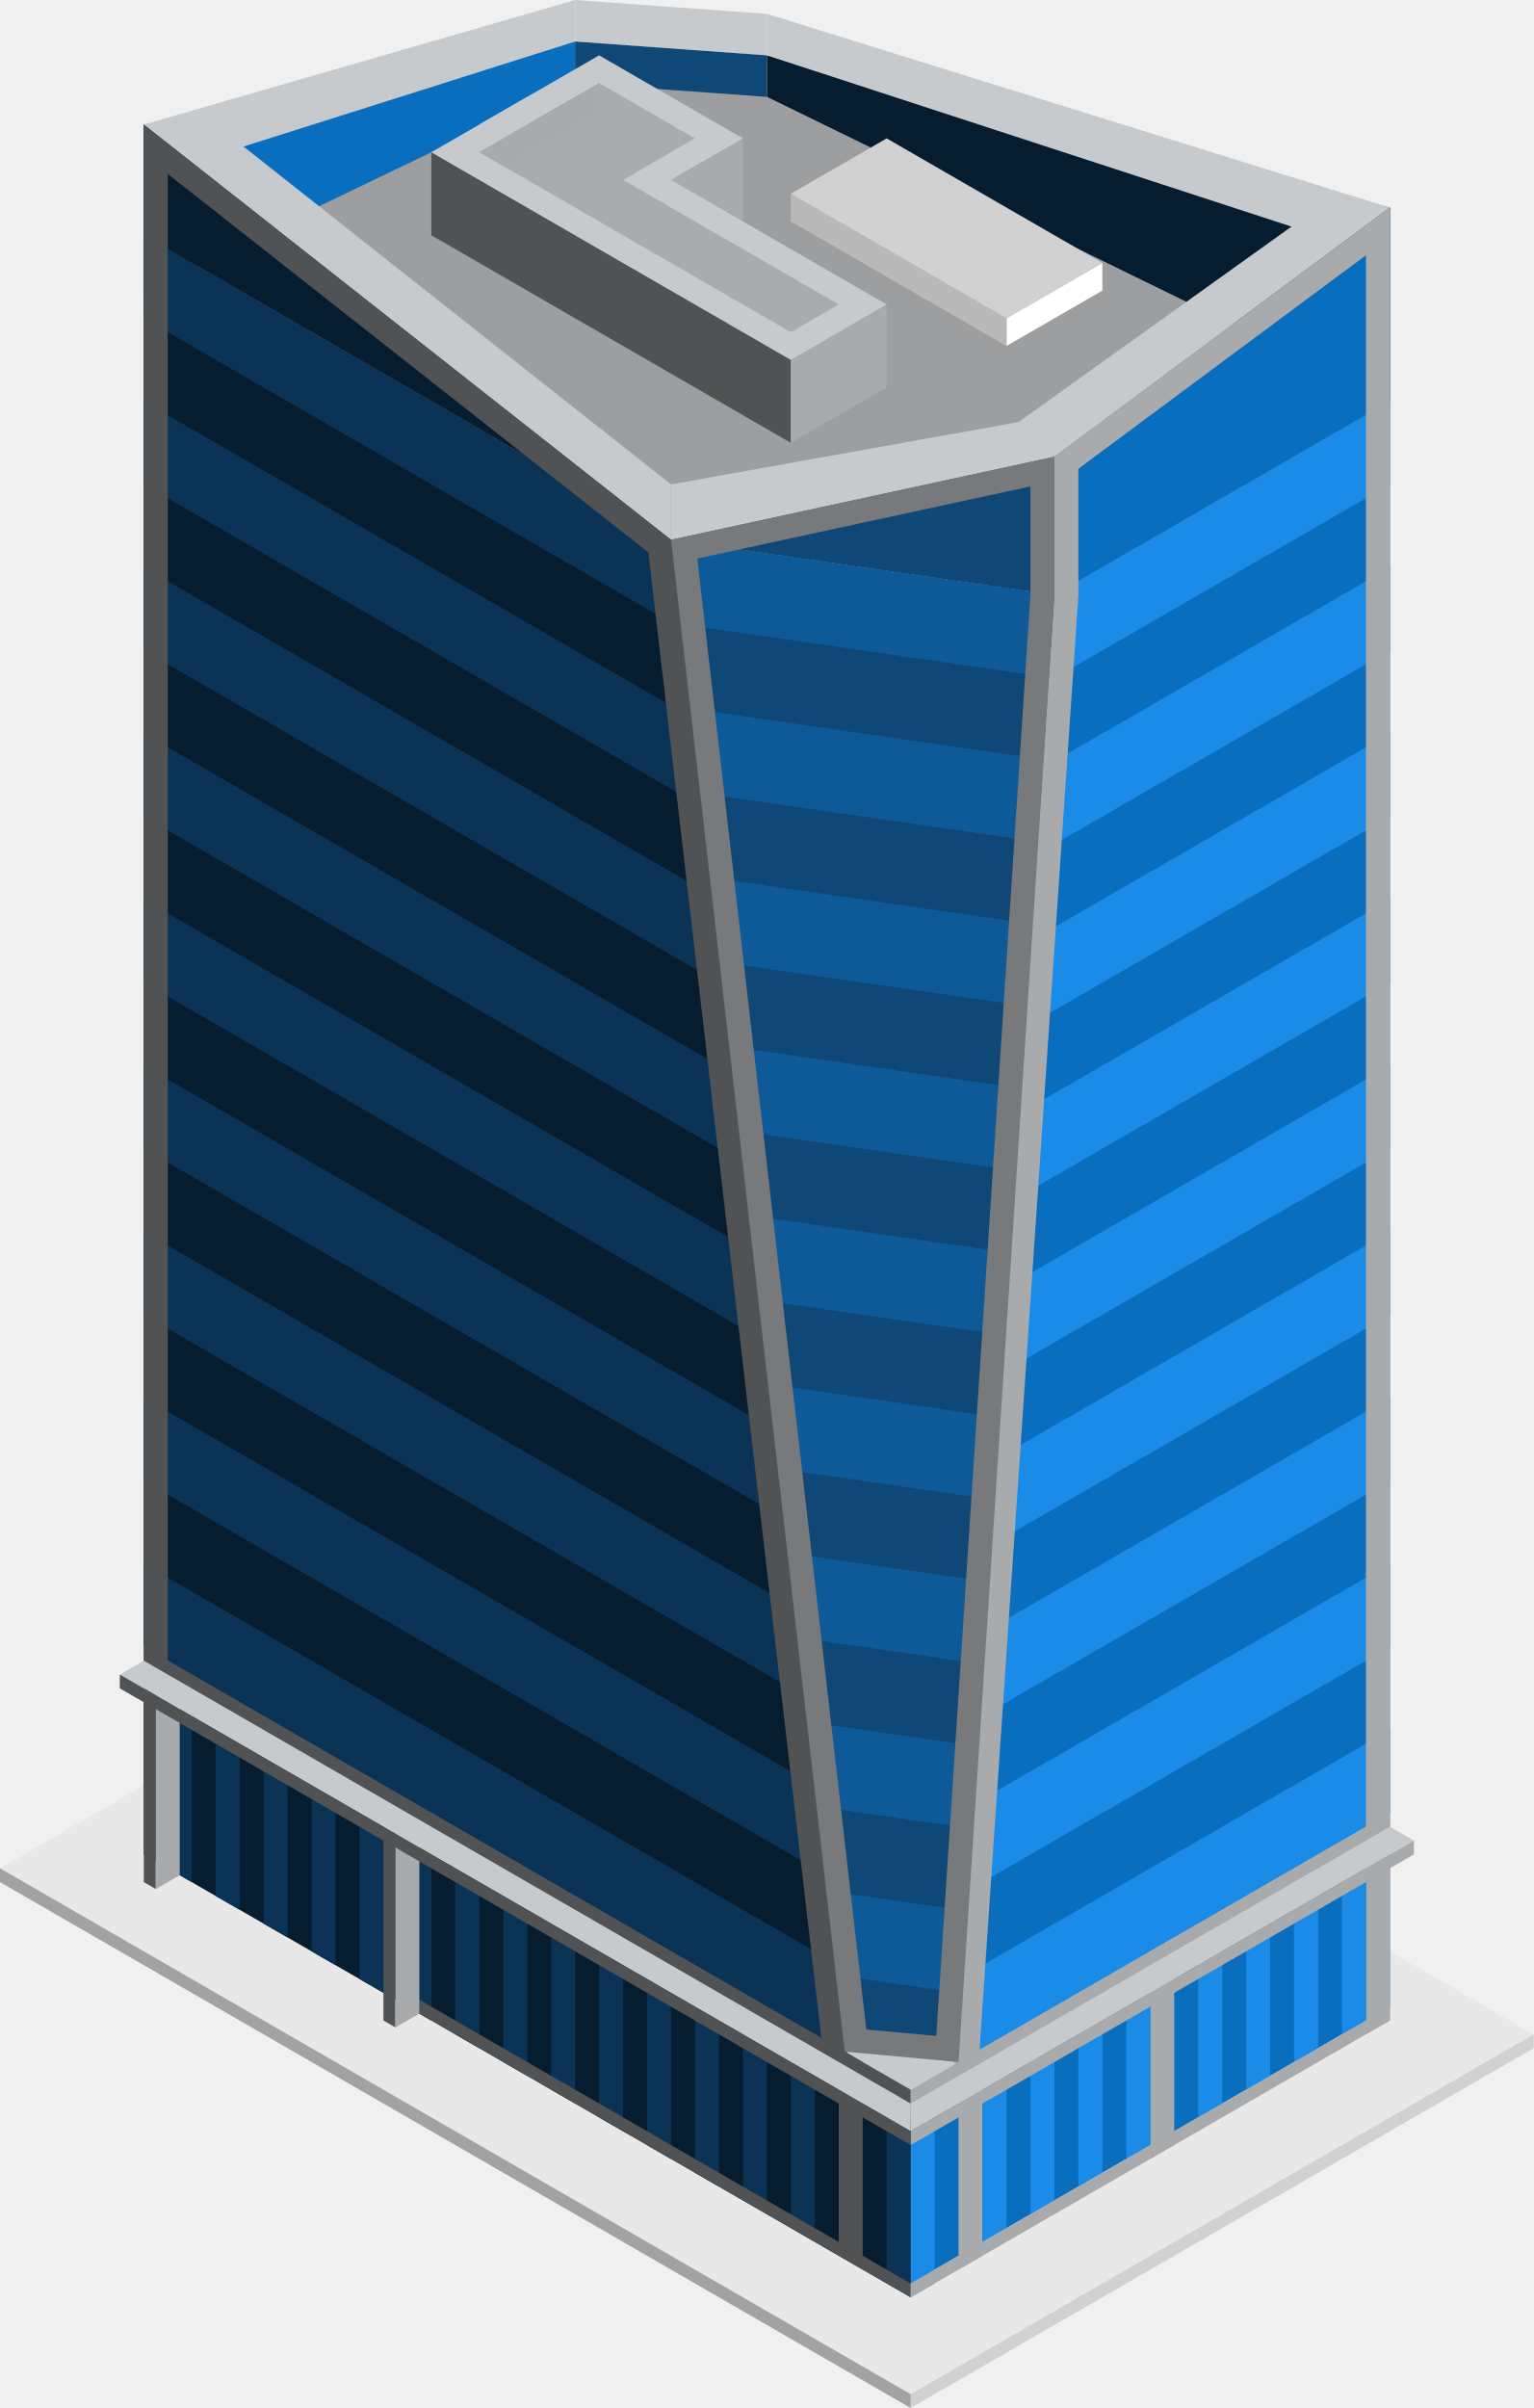
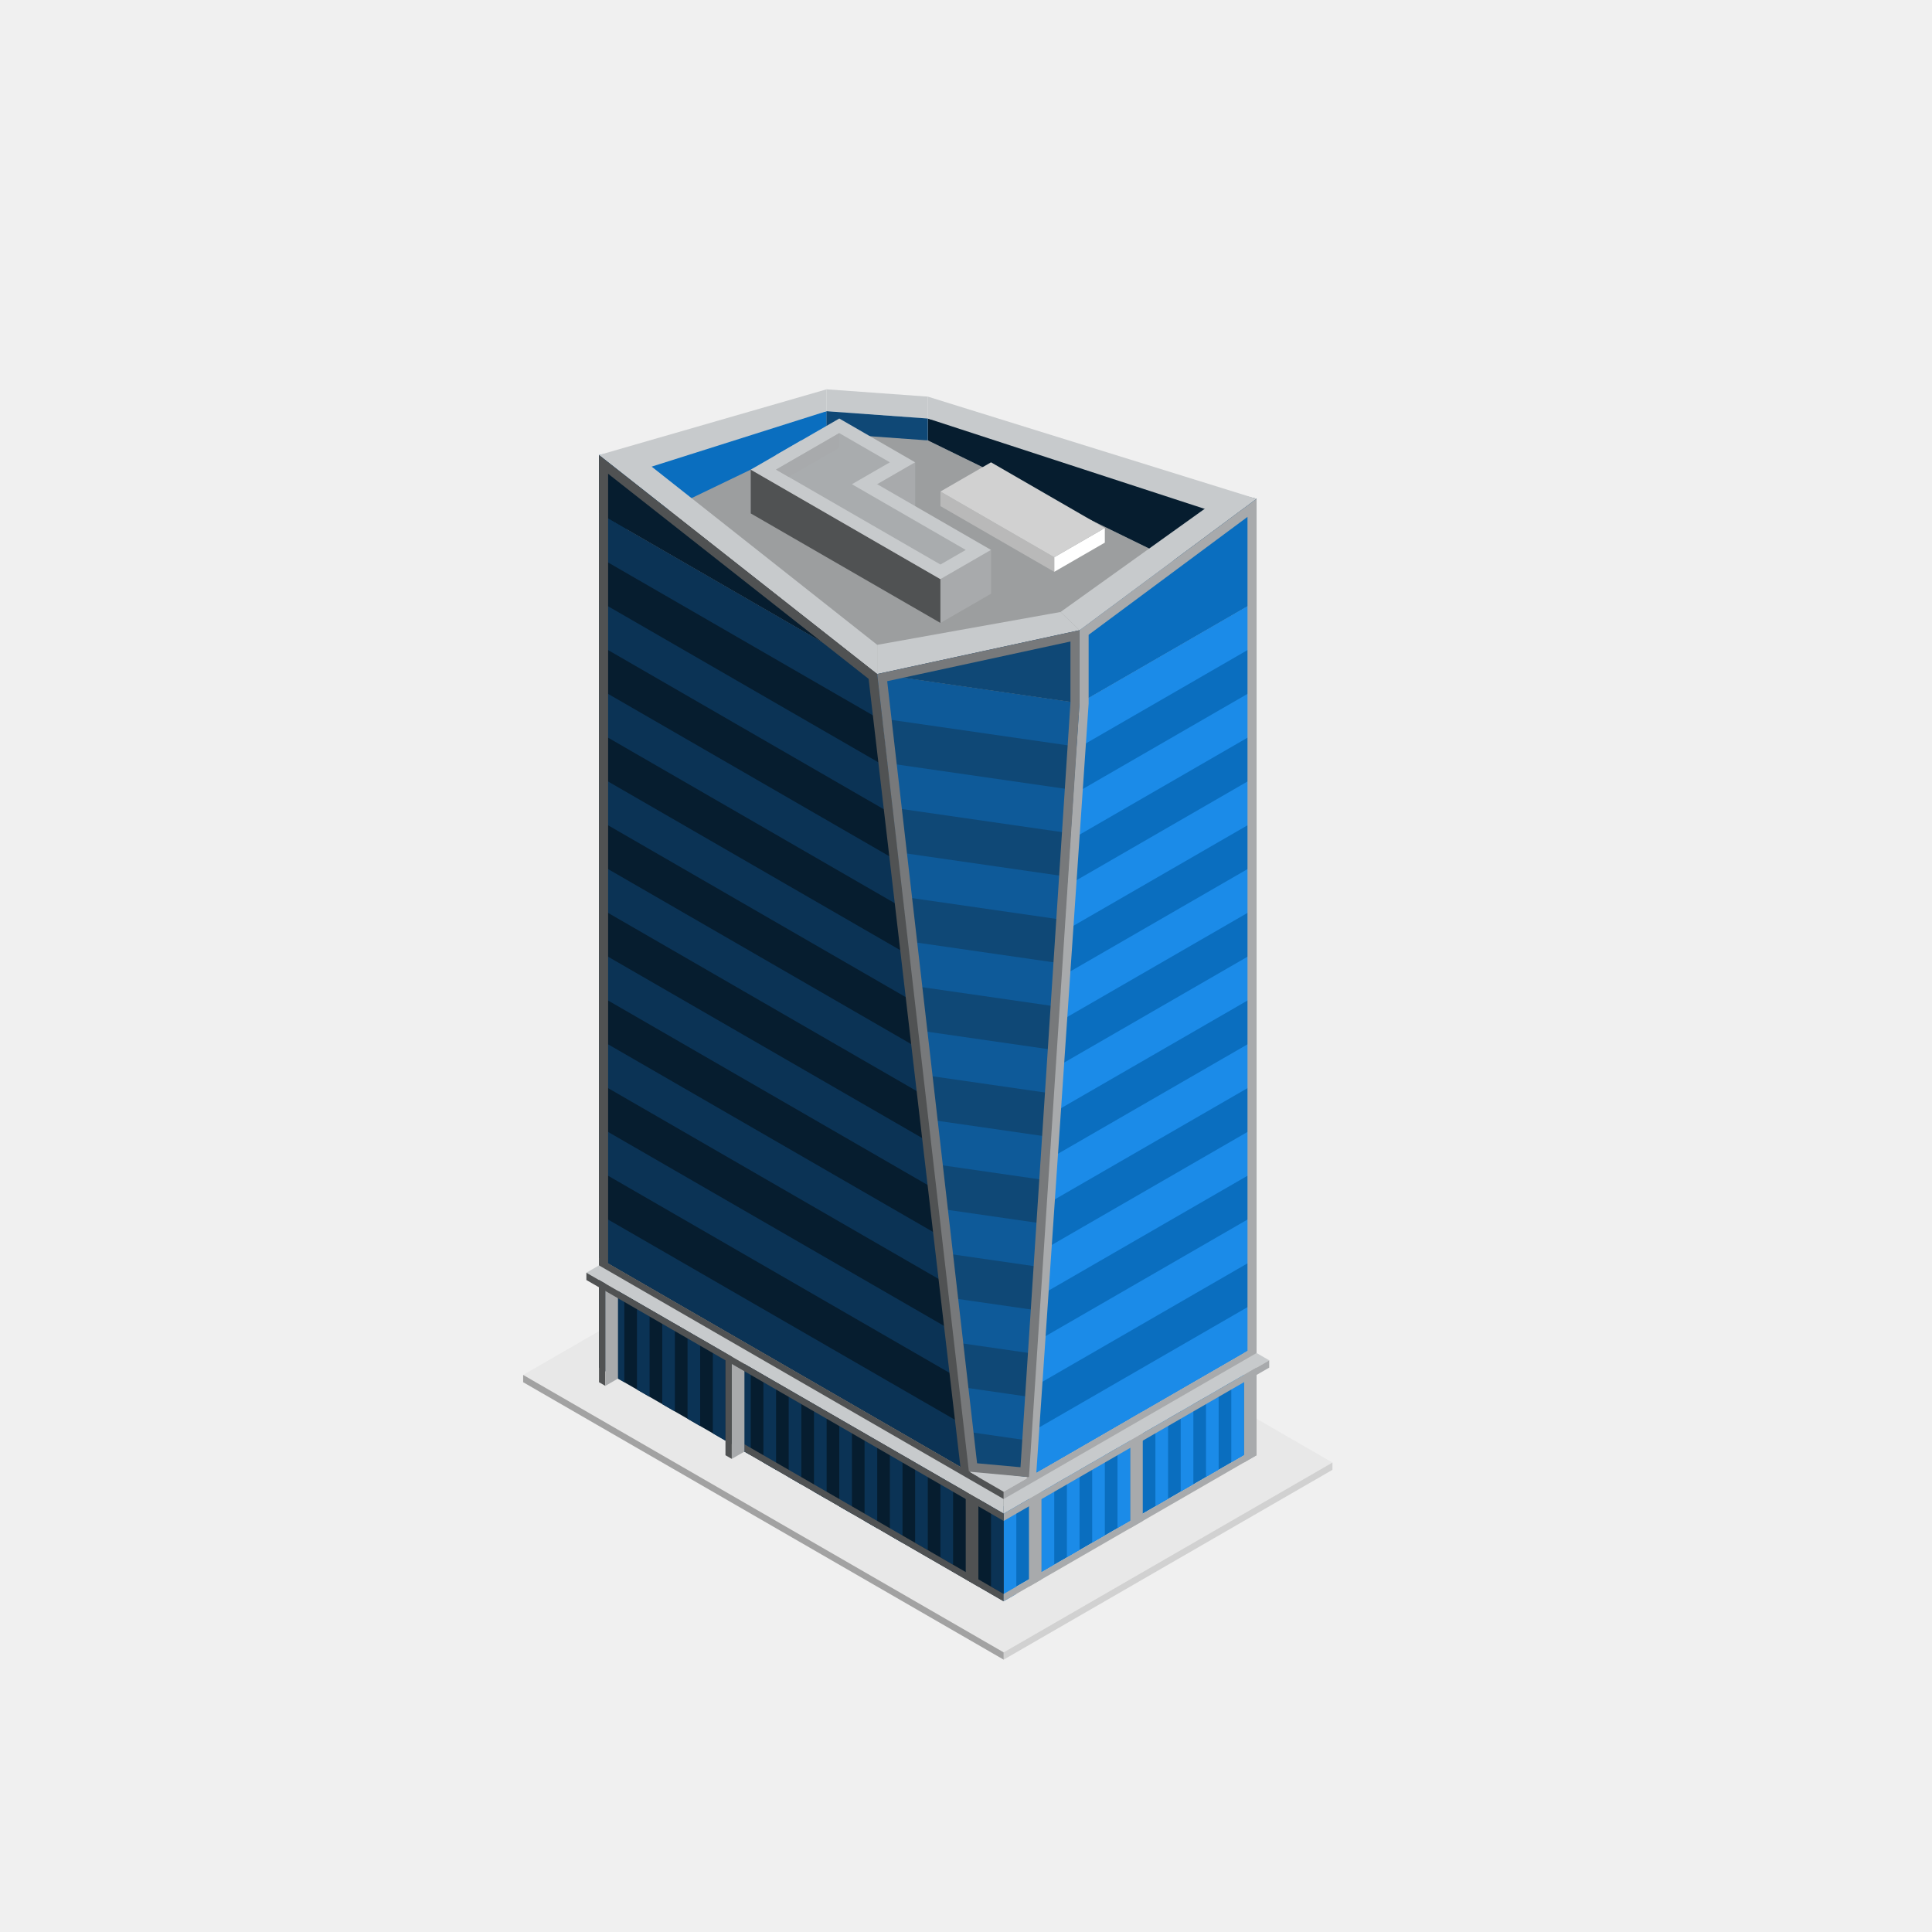
- <svg xmlns="http://www.w3.org/2000/svg" id="Layer_1" data-name="Layer 1" viewBox="0 0 320 502.295">
+ <svg xmlns="http://www.w3.org/2000/svg" id="Layer_1" data-name="Layer 1" viewBox="0 0 1062 1062">
  <defs>
    <style>
-       .cls-1 {
-         fill: #fff;
-       }
- 
-       .cls-16, .cls-18, .cls-2, .cls-20 {
+       .cls-1, .cls-16, .cls-18, .cls-20 {
        fill: none;
      }

-       .concrete-top {
+       .cls-2 {
        fill: #e8e8e8;
      }

      .cls-3 {
        fill: #c7cacc;
      }

      .cls-4 {
        isolation: isolate;
-         font-size: 20px;
+         font-size: 27.804px;
        font-family: Arial-BoldMT, Arial;
        font-weight: 700;
      }

      .cls-5 {
        fill: #9c9e9f;
      }

      .cls-6 {
        fill: #0a6ebf;
      }

      .cls-7 {
        fill: #061d2f;
      }

      .cls-8 {
        fill: #0f4876;
      }

      .cls-9 {
        fill: #1b8be8;
      }

      .cls-10 {
        fill: #0b3355;
      }

      .cls-11 {
        clip-path: url(#clip-path);
      }

      .cls-12 {
        fill: #0e5a99;
      }

      .cls-13 {
        fill: #a8aaac;
      }

      .cls-14 {
        fill: #505253;
      }

      .cls-15 {
-         mask: url(#mask);
+         clip-path: url(#clip-path-2);
      }

      .cls-16 {
        stroke: #a8aaac;
      }

      .cls-16, .cls-18, .cls-20 {
        stroke-linecap: square;
        stroke-miterlimit: 3;
        stroke-width: 10px;
      }

      .cls-17 {
-         mask: url(#mask-2);
+         clip-path: url(#clip-path-3);
      }

      .cls-18 {
        stroke: #505253;
      }

      .cls-19 {
-         mask: url(#mask-3);
+         clip-path: url(#clip-path-4);
      }

      .cls-20 {
        stroke: #77797b;
      }

      .cls-21 {
        fill: #a9acae;
      }

      .cls-22 {
+         fill: #fff;
+       }
+ 
+       .cls-23 {
        fill: #b9b9b9;
      }

-       .cls-23 {
+       .cls-24 {
        fill: #d1d1d1;
      }

-       .concrete-left {
+       .cls-25 {
        fill: #a2a2a2;
      }
    </style>
    <clipPath id="clip-path">
-       <polygon class="cls-2" points="140 112.583 175 427.239 200 430.126 220 124.13 140 112.583" />
-     </clipPath>
-     <mask id="mask" x="193.125" y="33.362" width="101.875" height="412.28" maskUnits="userSpaceOnUse">
-       <g id="_mask_KRz8EZE0lD58r2wr2kgIzYLzt08Ra9r8" data-name=" mask KRz8EZE0lD58r2wr2kgIzYLzt08Ra9r8">
-         <path class="cls-1" d="M290,43.301V383.938l-91.25,52.683L220,124.13V95.263Z" />
-       </g>
-     </mask>
-     <mask id="mask-2" x="25" y="15.681" width="158.618" height="428.081" maskUnits="userSpaceOnUse">
-       <g id="_mask_P7YF8nZtAMadrJzHIQElxZAXKUh4Kbzs" data-name=" mask P7YF8nZtAMadrJzHIQElxZAXKUh4Kbzs">
-         <path class="cls-1" d="M30,25.981V349.297l147.5,85.159L140,112.583Z" />
-       </g>
-     </mask>
-     <mask id="mask-3" x="134.516" y="89.065" width="90.484" height="346.506" maskUnits="userSpaceOnUse">
-       <g id="_mask_qcOPwKv5hYHm58NOnLZydG2OxnJXUCxV" data-name=" mask qcOPwKv5hYHm58NOnLZydG2OxnJXUCxV">
-         <path class="cls-1" d="M140,112.583l80-17.32V124.13L200,430.126l-23.75-2.165Z" />
-       </g>
-     </mask>
+       <polygon class="cls-1" points="482.196 370.514 530.853 807.952 565.608 811.965 593.413 386.567 482.196 370.514" />
+     </clipPath>
+     <clipPath id="clip-path-2">
+       <path class="cls-1" d="M690.727,274.197V747.754l-126.857,73.24,29.542-434.428V346.435Z" />
+     </clipPath>
+     <clipPath id="clip-path-3">
+       <path class="cls-1" d="M329.273,250.119V699.596L534.329,817.985,482.196,370.514Z" />
+     </clipPath>
+     <clipPath id="clip-path-4">
+       <path class="cls-1" d="M482.196,370.514l111.217-24.078v40.131L565.608,811.965l-33.017-3.01Z" />
+     </clipPath>
  </defs>
  <g>
-     <path class="concrete-top" d="M190,499.408,0,389.711l130-75.055L320,424.352Z" />
-     <path class="cls-3" d="M290.074,377.95,129.876,285.917,30,343.867l160,92.032Z" />
-     <text class="cls-4" transform="matrix(-1, 0.002, 0.002, 1, 180.3004, 368.6381)">5</text>
-     <path class="cls-5" d="M290,83.716,160,20.207,120,8.66,30,49.075l110,63.508,80,11.547Z" />
-     <path class="cls-6" d="M30,60.622,120,17.32V8.66L30,25.981Z" />
-     <path class="cls-7" d="M30,49.075V343.523l145,83.716L140,112.583Z" />
-     <path class="cls-8" d="M140,112.583l80-17.32V124.13Z" />
-     <path class="cls-7" d="M30,25.981l110,86.602L30,49.075Z" />
-     <path class="cls-7" d="M160,20.207v-8.66L290,43.301V83.716Z" />
-     <path class="cls-6" d="M220,124.13l70-40.414V378.164l-90,51.962Z" />
-     <path class="cls-6" d="M290,83.716V43.301L220,95.263V124.13Z" />
-     <path class="cls-3" d="M220,95.263l-7.5-7.217L275,43.301h15Z" />
-     <path class="cls-3" d="M140,112.583l80-17.32-7.5-7.217L140,101.036Z" />
-     <path class="cls-3" d="M30,25.981H45l95,75.055v11.547Z" />
-     <path class="cls-3" d="M30,25.981,120,0V8.66L42.5,33.198Z" />
-     <path class="cls-3" d="M120,0l40,2.887v8.66L120,8.66Z" />
-     <path class="cls-3" d="M290,43.301,160,2.887v8.66L275,49.075Z" />
-     <path class="cls-8" d="M120,17.32l40,2.887v-8.66L120,8.66Z" />
-     <path class="cls-9" d="M215,127.017l75-43.301v17.32l-75,43.301Z" />
-     <path class="cls-10" d="M160,124.13,30,49.075v17.32l130,75.056Z" />
-     <path class="cls-9" d="M210,199.186l80-46.188v17.32l-80,46.188Z" />
-     <path class="cls-10" d="M165,196.299,30,118.357v17.32l135,77.942Z" />
-     <path class="cls-9" d="M205,271.354l85-49.074V239.6l-85,49.075Z" />
-     <path class="cls-10" d="M180,274.241,30,187.639v17.32l150,86.603Z" />
-     <path class="cls-9" d="M200,343.523l90-51.961v17.32l-90,51.962Z" />
-     <path class="cls-10" d="M185,346.41,30,256.921v17.32l155,89.49Z" />
-     <path class="cls-9" d="M215,161.658l75-43.301v17.32l-75,43.301Z" />
-     <path class="cls-10" d="M160,158.771,30,83.716v17.32l130,75.056Z" />
-     <path class="cls-9" d="M210,233.827l80-46.188v17.32l-80,46.188Z" />
-     <path class="cls-10" d="M165,230.94,30,152.998v17.32l135,77.943Z" />
-     <path class="cls-9" d="M205,305.996l85-49.075v17.32l-85,49.075Z" />
-     <path class="cls-10" d="M180,308.882,30,222.28V239.6l150,86.603Z" />
-     <path class="cls-9" d="M200,378.164l90-51.961v17.32l-90,51.962Z" />
-     <path class="cls-10" d="M185,381.051,30,291.562v17.32l155,89.49Z" />
-     <path class="cls-9" d="M200,412.805l90-51.961v17.32l-90,51.962Z" />
-     <path class="cls-10" d="M180,412.805,30,326.203v17.32l145,83.716Z" />
-     <path class="cls-8" d="M140,112.583l35,314.656,25,2.887L220,124.13Z" />
+     <path class="cls-2" d="M551.706,908.282,287.567,755.78,468.294,651.438l264.14,152.5Z" />
+     <path class="cls-3" d="M690.83,739.43,468.121,611.484,329.273,692.047,551.706,819.991Z" />
+     <text class="cls-4" transform="matrix(-1, 0.002, 0.002, 1, 538.2974, 726.5475)">5</text>
+     <path class="cls-5" d="M690.727,330.383,510,242.092l-55.608-16.053L329.273,282.224l152.923,88.289,111.217,16.053Z" />
+     <path class="cls-6" d="M329.273,298.277l125.119-60.199V226.039l-125.119,24.08Z" />
+     <path class="cls-7" d="M329.273,282.224V691.569l201.58,116.383L482.196,370.514Z" />
+     <path class="cls-7" d="M329.273,250.119l152.923,120.395-152.923-88.289Z" />
+     <path class="cls-7" d="M510,242.092V230.053l180.727,44.145v56.185Z" />
+     <path class="cls-6" d="M593.413,386.567l97.315-56.184V739.727L565.608,811.965Z" />
+     <path class="cls-6" d="M690.727,330.383V274.197l-97.315,72.238v40.131Z" />
+     <path class="cls-3" d="M593.413,346.435,582.986,336.402l86.888-62.205h20.853Z" />
+     <path class="cls-3" d="M482.196,370.514l111.217-24.078L582.986,336.402l-100.79,18.059Z" />
+     <path class="cls-3" d="M329.273,250.119H350.126l132.07,104.342v16.053Z" />
+     <path class="cls-3" d="M329.273,250.119,454.392,214v12.039L346.65,260.152Z" />
+     <path class="cls-3" d="M454.392,214,510,218.013v12.039l-55.608-4.013Z" />
+     <path class="cls-3" d="M690.727,274.197,510,218.013v12.039l159.874,52.172Z" />
+     <path class="cls-8" d="M454.392,238.078,510,242.092V230.053l-55.608-4.013Z" />
+     <path class="cls-9" d="M586.462,390.58l104.266-60.197v24.078L586.462,414.659Z" />
+     <path class="cls-10" d="M510,386.567,329.273,282.224v24.078L510,410.647Z" />
+     <path class="cls-9" d="M579.51,490.91l111.217-64.211v24.078L579.51,514.989Z" />
+     <path class="cls-10" d="M516.951,486.897,329.273,378.541v24.078L516.951,510.975Z" />
+     <path class="cls-9" d="M572.559,591.239l118.168-68.223v24.078L572.559,615.319Z" />
+     <path class="cls-10" d="M537.804,595.252,329.273,474.857v24.078L537.804,619.332Z" />
+     <path class="cls-9" d="M565.608,691.569l125.119-72.237v24.078L565.608,715.649Z" />
+     <path class="cls-10" d="M544.755,695.582,329.273,571.174v24.078l215.482,124.41Z" />
+     <path class="cls-9" d="M586.462,438.738,690.727,378.541v24.078L586.462,462.817Z" />
+     <path class="cls-10" d="M510,434.725,329.273,330.383v24.078L510,458.805Z" />
+     <path class="cls-9" d="M579.51,539.068l111.217-64.211v24.078L579.51,563.147Z" />
+     <path class="cls-10" d="M516.951,535.055,329.273,426.699v24.078L516.951,559.135Z" />
+     <path class="cls-9" d="M572.559,639.398l118.168-68.225v24.078L572.559,663.477Z" />
+     <path class="cls-10" d="M537.804,643.41,329.273,523.016v24.078L537.804,667.49Z" />
+     <path class="cls-9" d="M565.608,739.727,690.727,667.49v24.078l-125.119,72.238Z" />
+     <path class="cls-10" d="M544.755,743.74,329.273,619.332v24.078L544.755,767.82Z" />
+     <path class="cls-9" d="M565.608,787.885l125.119-72.237V739.727L565.608,811.965Z" />
+     <path class="cls-10" d="M537.804,787.885,329.273,667.49v24.078l201.58,116.383Z" />
+     <path class="cls-8" d="M482.196,370.514l48.657,437.438,34.755,4.013,27.804-425.398Z" />
    <g class="cls-11">
      <g>
-         <path class="cls-12" d="M220,124.13l-80-11.547v17.321l80,11.547Z" />
-         <path class="cls-12" d="M220,193.412l-80-11.547v17.321l80,11.547Z" />
-         <path class="cls-12" d="M220,262.694l-80-11.547v17.321l80,11.547Z" />
-         <path class="cls-12" d="M220,331.976l-80-11.547V337.75l80,11.547Z" />
-         <path class="cls-12" d="M220,401.258l-80-11.547v17.321l80,11.547Z" />
-         <path class="cls-12" d="M220,158.771l-80-11.547v17.321l80,11.547Z" />
-         <path class="cls-12" d="M220,228.053l-80-11.547v17.321l80,11.547Z" />
-         <path class="cls-12" d="M220,297.335l-80-11.547v17.321l80,11.547Z" />
-         <path class="cls-12" d="M220,366.617,140,355.07v17.321l80,11.547Z" />
+         <path class="cls-12" d="M593.413,386.567,482.196,370.514v24.08l111.217,16.053Z" />
+         <path class="cls-12" d="M593.413,482.883,482.196,466.83v24.08l111.217,16.053Z" />
+         <path class="cls-12" d="M593.413,579.2,482.196,563.147v24.08l111.217,16.053Z" />
+         <path class="cls-12" d="M593.413,675.516,482.196,659.463v24.08l111.217,16.053Z" />
+         <path class="cls-12" d="M593.413,771.832,482.196,755.78v24.08l111.217,16.053Z" />
+         <path class="cls-12" d="M593.413,434.725,482.196,418.672v24.08l111.217,16.053Z" />
+         <path class="cls-12" d="M593.413,531.041,482.196,514.989v24.08l111.217,16.053Z" />
+         <path class="cls-12" d="M593.413,627.358,482.196,611.305v24.08l111.217,16.053Z" />
+         <path class="cls-12" d="M593.413,723.674,482.196,707.621v24.08L593.413,747.754Z" />
      </g>
    </g>
-     <path class="cls-13" d="M190,435.899v5.774l100-57.735v-5.774Z" />
-     <path class="cls-6" d="M190,441.673v34.641l100-57.735V383.938Z" />
-     <path class="cls-7" d="M190,441.673v37.528L30,386.825V349.297Z" />
-     <path class="cls-14" d="M30,343.523v5.774l160,92.376v-5.774Z" />
+     <path class="cls-13" d="M551.706,819.991v8.027L690.727,747.754v-8.027Z" />
+     <path class="cls-6" d="M551.706,828.018V876.176l139.021-80.264V747.754Z" />
+     <path class="cls-7" d="M551.706,828.018V880.19L329.273,751.768V699.596Z" />
+     <path class="cls-14" d="M329.273,691.569v8.027l222.434,128.422v-8.027Z" />
    <g class="cls-15">
-       <path class="cls-16" d="M290,43.301V383.938l-91.25,52.683L220,124.13V95.263Z" />
-     </g>
-     <path class="cls-2" d="M290,43.301V383.938l-91.25,52.683L220,124.13V95.263Z" />
+       <path class="cls-16" d="M690.727,274.197V747.754l-126.857,73.24,29.542-434.428V346.435Z" />
+     </g>
    <g class="cls-17">
-       <path class="cls-18" d="M30,25.981V349.297l147.5,85.159L140,112.583Z" />
-     </g>
-     <path class="cls-2" d="M30,25.981V349.297l147.5,85.159L140,112.583Z" />
+       <path class="cls-18" d="M329.273,250.119V699.596L534.329,817.985,482.196,370.514Z" />
+     </g>
    <g class="cls-19">
-       <path class="cls-20" d="M140,112.583l80-17.32V124.13L200,430.126l-23.75-2.165Z" />
-     </g>
-     <path class="cls-2" d="M140,112.583l80-17.32V124.13L200,430.126l-23.75-2.165Z" />
-     <path class="cls-13" d="M200,430.126l5-2.887V470.54l-5,2.887Z" />
-     <path class="cls-13" d="M240,407.032l5-2.887v43.301l-5,2.887Z" />
-     <path class="cls-13" d="M285,381.051l5-2.887v43.302l-5,2.886Z" />
-     <path class="cls-9" d="M190,444.56l5-2.887v34.641l-5,2.887Z" />
-     <path class="cls-10" d="M150,421.466l-5-2.887V453.22l5,2.887Z" />
-     <path class="cls-10" d="M110,398.372l-5-2.887v34.641l5,2.887Z" />
-     <path class="cls-10" d="M70,375.278l-5-2.887v34.641l5,2.887Z" />
-     <path class="cls-9" d="M205,433.013l5-2.887v34.641l-5,2.887Z" />
-     <path class="cls-14" d="M180,430.126l-5-2.887V470.54l5,2.887Z" />
-     <path class="cls-10" d="M190,441.673l-5-2.887v34.641l5,2.887Z" />
-     <path class="cls-10" d="M140,415.692l-5-2.887v34.641l5,2.887Z" />
-     <path class="cls-10" d="M100,392.598l-5-2.887v34.641l5,2.887Z" />
-     <path class="cls-10" d="M60,369.504l-5-2.887v34.641l5,2.887Z" />
-     <path class="cls-9" d="M215,427.239l5-2.887v34.641l-5,2.887Z" />
-     <path class="cls-10" d="M170,430.126l-5-2.887V461.88l5,2.887Z" />
-     <path class="cls-10" d="M130,409.919l-5-2.887v34.641l5,2.887Z" />
-     <path class="cls-10" d="M90,386.825l-5-2.887v34.641l5,2.887Z" />
-     <path class="cls-10" d="M50,363.731l-5-2.887v34.641l5,2.887Z" />
-     <path class="cls-9" d="M225,421.466l5-2.887V453.22l-5,2.887Z" />
-     <path class="cls-10" d="M160,424.352l-5-2.886v34.641l5,2.886Z" />
-     <path class="cls-10" d="M120,404.145l-5-2.887v34.641l5,2.887Z" />
-     <path class="cls-10" d="M80,381.051l-5-2.887v34.641l5,2.887Z" />
-     <path class="cls-10" d="M40,357.957l-5-2.887v34.641l5,2.887Z" />
-     <path class="cls-9" d="M235,415.692l5-2.887v34.641l-5,2.887Z" />
-     <path class="cls-9" d="M250,407.032l5-2.887v34.641l-5,2.887Z" />
-     <path class="cls-9" d="M260,401.258l5-2.886v34.641l-5,2.886Z" />
-     <path class="cls-9" d="M270,395.485l5-2.887v34.641l-5,2.887Z" />
-     <path class="cls-9" d="M280,389.711l5-2.886v34.641l-5,2.886Z" />
-     <path class="cls-3" d="M290,381.051l5,2.887L190,444.56v-5.774Z" />
-     <path class="cls-14" d="M80,381.051v40.415l2.5,1.443V382.494Z" />
-     <path class="cls-14" d="M30,352.184v40.414l2.5,1.443V353.627Z" />
-     <path class="cls-13" d="M190,444.56v2.886l105-60.621v-2.887Z" />
-     <path class="cls-14" d="M87.5,417.135v2.887L190,479.201v-2.887Z" />
-     <path class="cls-13" d="M82.5,422.909l5-2.887V379.608l-5,2.886Z" />
-     <path class="cls-13" d="M32.5,394.041l5-2.886V350.74l-5,2.887Z" />
-     <path class="cls-3" d="M30,346.41l-5,2.887L190,444.56v-5.774Z" />
-     <path class="cls-14" d="M190,444.56v2.886L25,352.184v-2.887Z" />
-     <path class="cls-14" d="M165,92.376V75.055L90,31.754V49.075Z" />
-     <path class="cls-13" d="M185,63.508V80.829L165,92.376V75.055Z" />
-     <path class="cls-13" d="M155,28.867V46.188l-15,8.66V37.528Z" />
-     <path class="cls-3" d="M90,31.754l20-11.547,75,43.301L165,75.055Z" />
-     <path class="cls-3" d="M115,17.32l10-5.773,30,17.32L130,43.301l-30-17.32Z" />
-     <path class="cls-21" d="M100,31.754l65,37.528,10-5.774-45-25.98,15-8.661L125,17.32Z" />
-     <path class="cls-13" d="M125,17.32v5.774L105,34.641l-5-2.887Z" />
-     <path class="cls-1" d="M210,66.395l20-11.547v5.774L210,72.169Z" />
-     <path class="cls-22" d="M165,40.414l45,25.981v5.774L165,46.188Z" />
-     <path class="cls-23" d="M230,54.848,210,66.395,165,40.414l20-11.547Z" />
-     <path class="cls-23" d="M190,499.408v2.887l130-75.056v-2.887Z" />
-     <path class="concrete-left" d="M0,389.711,190,499.408v2.887L0,392.598Z" />
-     <path class="cls-13" d="M190,476.314v2.887l100-57.735v-2.887Z" />
+       <path class="cls-8" d="M482.196,370.514l111.217-24.078v40.131Z" />
+       <path class="cls-20" d="M482.196,370.514l111.217-24.078v40.131L565.608,811.965l-33.017-3.01Z" />
+     </g>
+     <path class="cls-13" d="M565.608,811.965l6.951-4.013v60.197l-6.951,4.014Z" />
+     <path class="cls-13" d="M621.217,779.86l6.951-4.013v60.197l-6.951,4.013Z" />
+     <path class="cls-13" d="M683.776,743.74l6.951-4.013v60.199l-6.951,4.012Z" />
+     <path class="cls-9" d="M551.706,832.031l6.951-4.013V876.176l-6.951,4.013Z" />
+     <path class="cls-10" d="M496.098,799.926l-6.951-4.013v48.158l6.951,4.013Z" />
+     <path class="cls-10" d="M440.49,767.82l-6.951-4.013V811.965l6.951,4.014Z" />
+     <path class="cls-10" d="M384.881,735.715l-6.951-4.014V779.86l6.951,4.014Z" />
+     <path class="cls-9" d="M572.559,815.979l6.951-4.014v48.158l-6.951,4.014Z" />
+     <path class="cls-14" d="M537.804,811.965l-6.951-4.013v60.197l6.951,4.014Z" />
+     <path class="cls-10" d="M551.706,828.018l-6.951-4.014v48.158l6.951,4.013Z" />
+     <path class="cls-10" d="M482.196,791.899l-6.951-4.013v48.158l6.951,4.013Z" />
+     <path class="cls-10" d="M426.587,759.793l-6.951-4.013v48.158l6.951,4.014Z" />
+     <path class="cls-10" d="M370.979,727.688l-6.951-4.014v48.158l6.951,4.013Z" />
+     <path class="cls-9" d="M586.462,807.952l6.951-4.013v48.158l-6.951,4.013Z" />
+     <path class="cls-10" d="M523.902,811.965l-6.951-4.013V856.11l6.951,4.013Z" />
+     <path class="cls-10" d="M468.294,783.873l-6.951-4.014v48.158l6.951,4.013Z" />
+     <path class="cls-10" d="M412.685,751.768l-6.951-4.013v48.158l6.951,4.013Z" />
+     <path class="cls-10" d="M357.077,719.662l-6.951-4.013v48.158l6.951,4.013Z" />
+     <path class="cls-9" d="M600.364,799.926l6.951-4.013v48.158l-6.951,4.013Z" />
+     <path class="cls-10" d="M510,803.938l-6.951-4.012V848.084L510,852.096Z" />
+     <path class="cls-10" d="M454.392,775.846l-6.951-4.013v48.158l6.951,4.013Z" />
+     <path class="cls-10" d="M398.783,743.74l-6.951-4.013v48.158l6.951,4.013Z" />
+     <path class="cls-10" d="M343.175,711.635l-6.951-4.013V755.78l6.951,4.013Z" />
+     <path class="cls-9" d="M614.266,791.899l6.951-4.013v48.158l-6.951,4.013Z" />
+     <path class="cls-9" d="M635.119,779.86l6.951-4.013v48.158l-6.951,4.014Z" />
+     <path class="cls-9" d="M649.021,771.832l6.951-4.012v48.158l-6.951,4.012Z" />
+     <path class="cls-9" d="M662.923,763.807l6.951-4.014v48.158l-6.951,4.013Z" />
+     <path class="cls-9" d="M676.825,755.78l6.951-4.012v48.158l-6.951,4.012Z" />
+     <path class="cls-3" d="M690.727,743.74l6.951,4.013L551.706,832.031v-8.027Z" />
+     <path class="cls-14" d="M398.783,743.74v56.185l3.475,2.006V745.747Z" />
+     <path class="cls-14" d="M329.273,703.609v56.184l3.476,2.006V705.615Z" />
+     <path class="cls-13" d="M551.706,832.031v4.012l145.972-84.276V747.754Z" />
+     <path class="cls-14" d="M409.21,793.905v4.013L551.706,880.19V876.176Z" />
+     <path class="cls-13" d="M402.259,801.932l6.951-4.014V741.734l-6.951,4.012Z" />
+     <path class="cls-13" d="M332.748,761.799l6.951-4.012V701.602l-6.951,4.013Z" />
+     <path class="cls-3" d="M329.273,695.582l-6.951,4.013L551.706,832.031v-8.027Z" />
+     <path class="cls-14" d="M551.706,832.031v4.012L322.322,703.609v-4.013Z" />
+     <path class="cls-14" d="M516.951,342.422v-24.08L412.685,258.145v24.08Z" />
+     <path class="cls-13" d="M544.755,302.289v24.08L516.951,342.422v-24.08Z" />
+     <path class="cls-13" d="M503.049,254.131v24.08L482.196,290.25V266.172Z" />
+     <path class="cls-3" d="M412.685,258.145,440.49,242.092l104.266,60.197L516.951,318.342Z" />
+     <path class="cls-3" d="M447.441,238.078l13.902-8.026,41.706,24.078-34.755,20.066L426.587,250.119Z" />
+     <path class="cls-21" d="M426.587,258.145l90.364,52.172,13.902-8.027-62.559-36.118,20.853-12.041-27.804-16.053Z" />
+     <path class="cls-13" d="M461.343,238.078v8.027l-27.804,16.053-6.951-4.013Z" />
+     <path class="cls-22" d="M579.51,306.303,607.315,290.25v8.027L579.51,314.33Z" />
+     <path class="cls-23" d="M516.951,270.184l62.559,36.119V314.33L516.951,278.211Z" />
+     <path class="cls-24" d="M607.315,290.25,579.51,306.303l-62.559-36.119,27.804-16.053Z" />
+     <path class="cls-24" d="M551.706,908.282v4.013L732.433,807.952v-4.014Z" />
+     <path class="cls-25" d="M287.567,755.78l264.14,152.502v4.013l-264.14-152.502Z" />
+     <path class="cls-13" d="M551.706,876.176V880.19l139.021-80.264v-4.013Z" />
  </g>
</svg>
